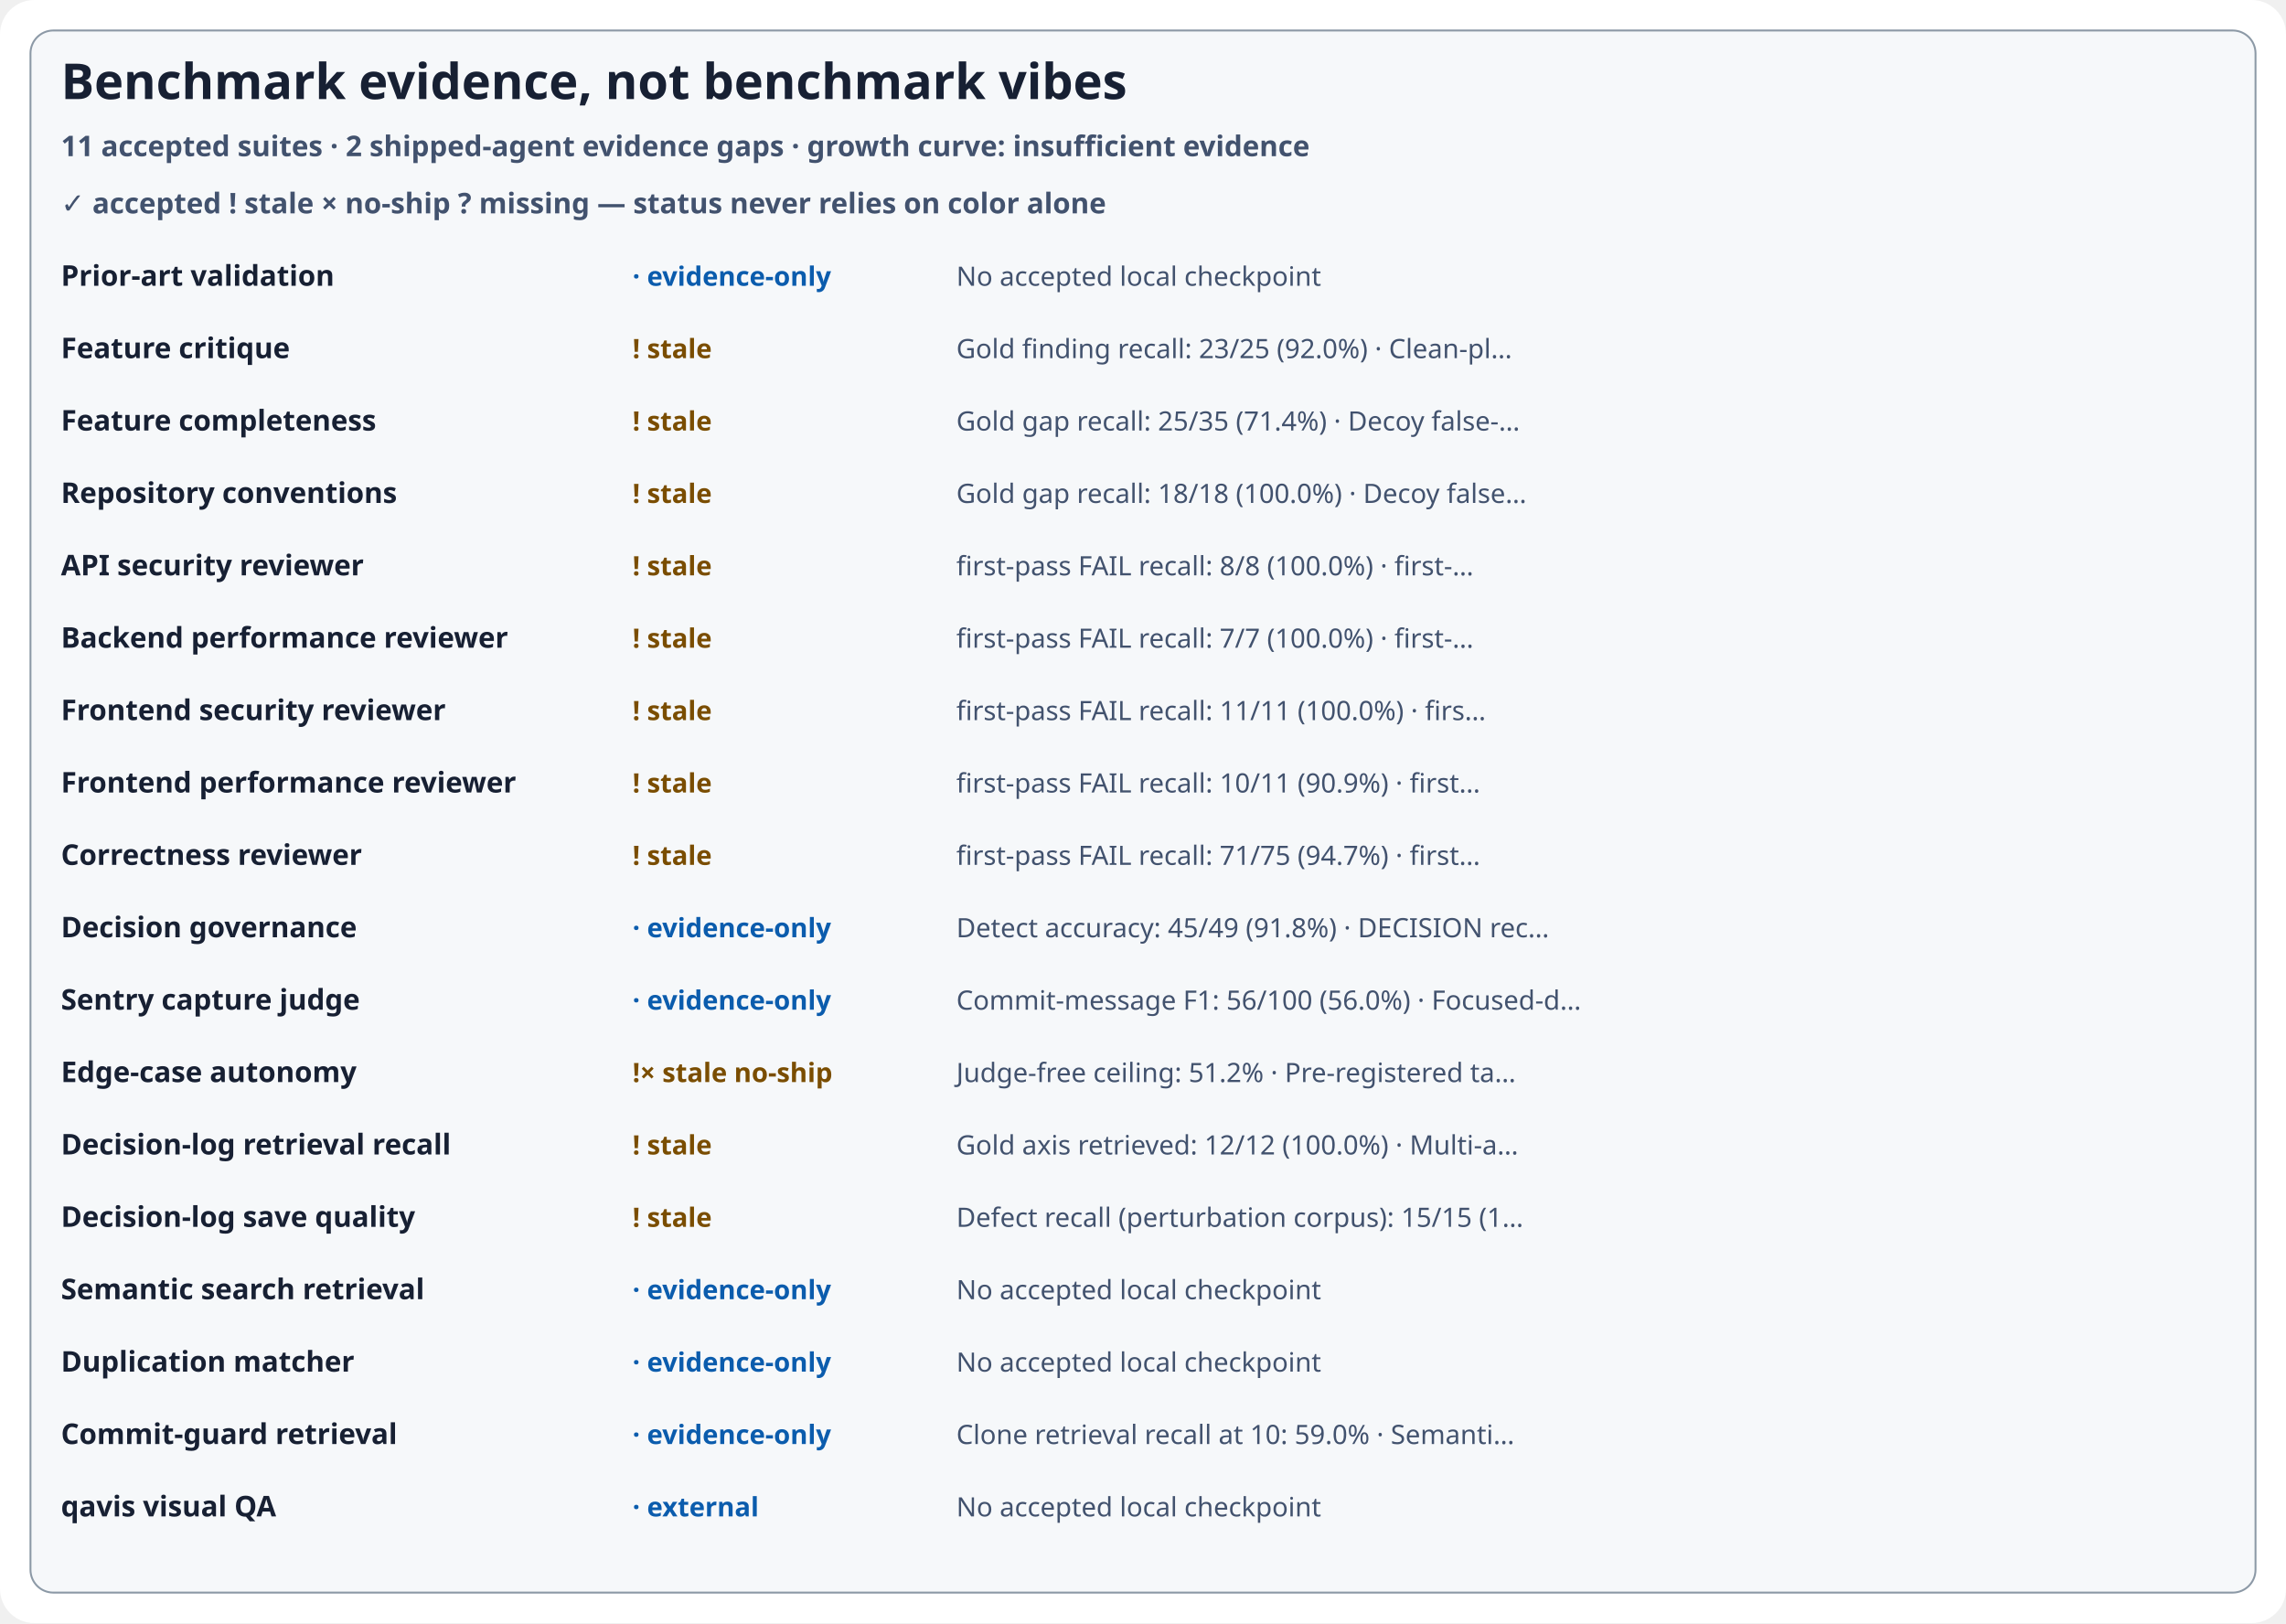
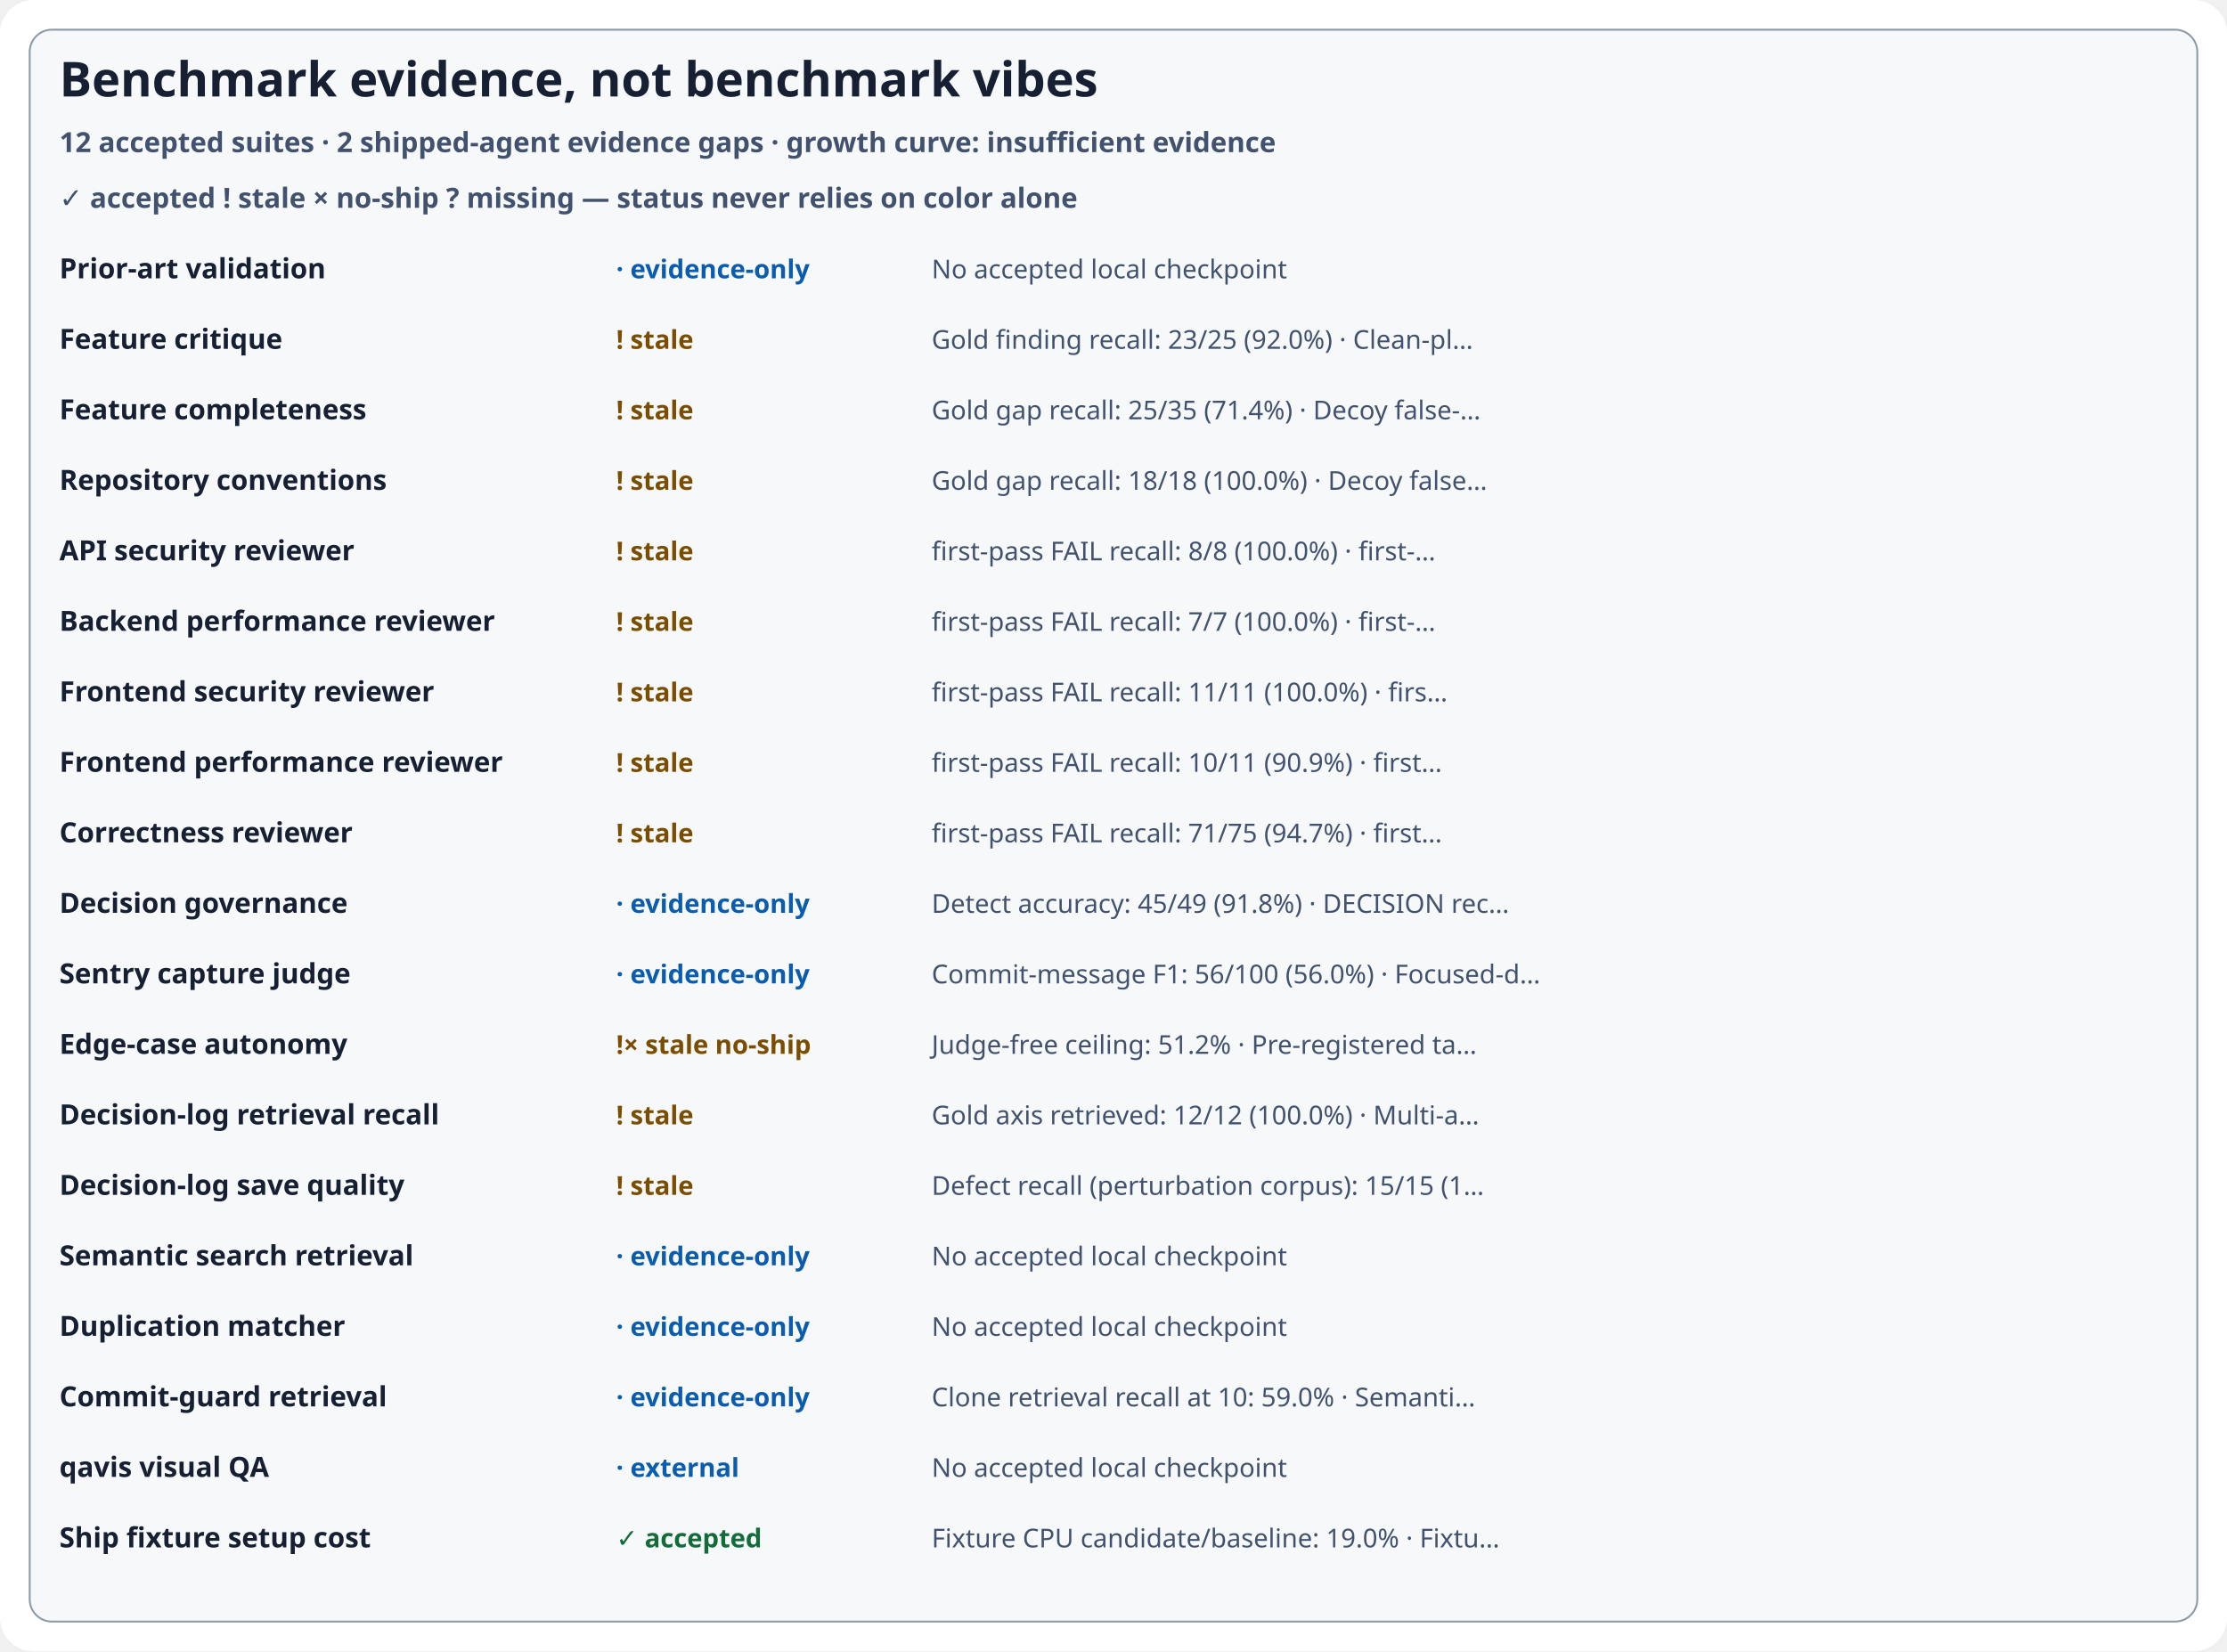
- <svg xmlns="http://www.w3.org/2000/svg" width="1200" height="852" viewBox="0 0 1200 852" role="img" aria-labelledby="title desc">
+ <svg xmlns="http://www.w3.org/2000/svg" width="1200" height="890" viewBox="0 0 1200 890" role="img" aria-labelledby="title desc">
  <style>
  .title{font:700 26px ui-sans-serif,system-ui;fill:#172033} .summary{font:600 15px ui-sans-serif,system-ui;fill:#42526E}
  .suite{font:600 15px ui-sans-serif,system-ui;fill:#172033} .metric{font:14px ui-sans-serif,system-ui;fill:#42526E}
  .status{font:700 14px ui-sans-serif,system-ui}.good{fill:#146B3A}.warn{fill:#7A4D00}.bad{fill:#A61B1B}.info{fill:#0B5CAD}
</style>
-   <rect width="1200" height="852" rx="18" fill="#FFFFFF" />
-   <rect x="16" y="16" width="1168" height="820" rx="12" fill="#F6F8FA" stroke="#8C99A6" />
+   <rect width="1200" height="890" rx="18" fill="#FFFFFF" />
+   <rect x="16" y="16" width="1168" height="858" rx="12" fill="#F6F8FA" stroke="#8C99A6" />
  <text class="title" x="32" y="52">Benchmark evidence, not benchmark vibes</text>
-   <text class="summary" x="32" y="82">11 accepted suites · 2 shipped-agent evidence gaps · growth curve: insufficient evidence</text>
+   <text class="summary" x="32" y="82">12 accepted suites · 2 shipped-agent evidence gaps · growth curve: insufficient evidence</text>
  <text class="summary" x="32" y="112">✓ accepted   ! stale   × no-ship   ? missing — status never relies on color alone</text>
  <g transform="translate(32 150)">
    <text class="suite" y="0">Prior-art validation</text>
    <text class="status info" x="300" y="0">· evidence-only</text>
    <text class="metric" x="470" y="0">No accepted local checkpoint</text>
  </g>
  <g transform="translate(32 188)">
    <text class="suite" y="0">Feature critique</text>
    <text class="status warn" x="300" y="0">! stale</text>
    <text class="metric" x="470" y="0">Gold finding recall: 23/25 (92.0%) · Clean-pl…</text>
  </g>
  <g transform="translate(32 226)">
    <text class="suite" y="0">Feature completeness</text>
    <text class="status warn" x="300" y="0">! stale</text>
    <text class="metric" x="470" y="0">Gold gap recall: 25/35 (71.4%) · Decoy false-…</text>
  </g>
  <g transform="translate(32 264)">
    <text class="suite" y="0">Repository conventions</text>
    <text class="status warn" x="300" y="0">! stale</text>
    <text class="metric" x="470" y="0">Gold gap recall: 18/18 (100.0%) · Decoy false…</text>
  </g>
  <g transform="translate(32 302)">
    <text class="suite" y="0">API security reviewer</text>
    <text class="status warn" x="300" y="0">! stale</text>
    <text class="metric" x="470" y="0">first-pass FAIL recall: 8/8 (100.0%) · first-…</text>
  </g>
  <g transform="translate(32 340)">
    <text class="suite" y="0">Backend performance reviewer</text>
    <text class="status warn" x="300" y="0">! stale</text>
    <text class="metric" x="470" y="0">first-pass FAIL recall: 7/7 (100.0%) · first-…</text>
  </g>
  <g transform="translate(32 378)">
    <text class="suite" y="0">Frontend security reviewer</text>
    <text class="status warn" x="300" y="0">! stale</text>
    <text class="metric" x="470" y="0">first-pass FAIL recall: 11/11 (100.0%) · firs…</text>
  </g>
  <g transform="translate(32 416)">
    <text class="suite" y="0">Frontend performance reviewer</text>
    <text class="status warn" x="300" y="0">! stale</text>
    <text class="metric" x="470" y="0">first-pass FAIL recall: 10/11 (90.9%) · first…</text>
  </g>
  <g transform="translate(32 454)">
    <text class="suite" y="0">Correctness reviewer</text>
    <text class="status warn" x="300" y="0">! stale</text>
    <text class="metric" x="470" y="0">first-pass FAIL recall: 71/75 (94.7%) · first…</text>
  </g>
  <g transform="translate(32 492)">
    <text class="suite" y="0">Decision governance</text>
    <text class="status info" x="300" y="0">· evidence-only</text>
    <text class="metric" x="470" y="0">Detect accuracy: 45/49 (91.8%) · DECISION rec…</text>
  </g>
  <g transform="translate(32 530)">
    <text class="suite" y="0">Sentry capture judge</text>
    <text class="status info" x="300" y="0">· evidence-only</text>
    <text class="metric" x="470" y="0">Commit-message F1: 56/100 (56.0%) · Focused-d…</text>
  </g>
  <g transform="translate(32 568)">
    <text class="suite" y="0">Edge-case autonomy</text>
    <text class="status warn" x="300" y="0">!× stale no-ship</text>
    <text class="metric" x="470" y="0">Judge-free ceiling: 51.2% · Pre-registered ta…</text>
  </g>
  <g transform="translate(32 606)">
    <text class="suite" y="0">Decision-log retrieval recall</text>
    <text class="status warn" x="300" y="0">! stale</text>
    <text class="metric" x="470" y="0">Gold axis retrieved: 12/12 (100.0%) · Multi-a…</text>
  </g>
  <g transform="translate(32 644)">
    <text class="suite" y="0">Decision-log save quality</text>
    <text class="status warn" x="300" y="0">! stale</text>
    <text class="metric" x="470" y="0">Defect recall (perturbation corpus): 15/15 (1…</text>
  </g>
  <g transform="translate(32 682)">
    <text class="suite" y="0">Semantic search retrieval</text>
    <text class="status info" x="300" y="0">· evidence-only</text>
    <text class="metric" x="470" y="0">No accepted local checkpoint</text>
  </g>
  <g transform="translate(32 720)">
    <text class="suite" y="0">Duplication matcher</text>
    <text class="status info" x="300" y="0">· evidence-only</text>
    <text class="metric" x="470" y="0">No accepted local checkpoint</text>
  </g>
  <g transform="translate(32 758)">
    <text class="suite" y="0">Commit-guard retrieval</text>
    <text class="status info" x="300" y="0">· evidence-only</text>
    <text class="metric" x="470" y="0">Clone retrieval recall at 10: 59.0% · Semanti…</text>
  </g>
  <g transform="translate(32 796)">
    <text class="suite" y="0">qavis visual QA</text>
    <text class="status info" x="300" y="0">· external</text>
    <text class="metric" x="470" y="0">No accepted local checkpoint</text>
  </g>
+   <g transform="translate(32 834)">
+     <text class="suite" y="0">Ship fixture setup cost</text>
+     <text class="status good" x="300" y="0">✓ accepted</text>
+     <text class="metric" x="470" y="0">Fixture CPU candidate/baseline: 19.0% · Fixtu…</text>
+   </g>
</svg>
